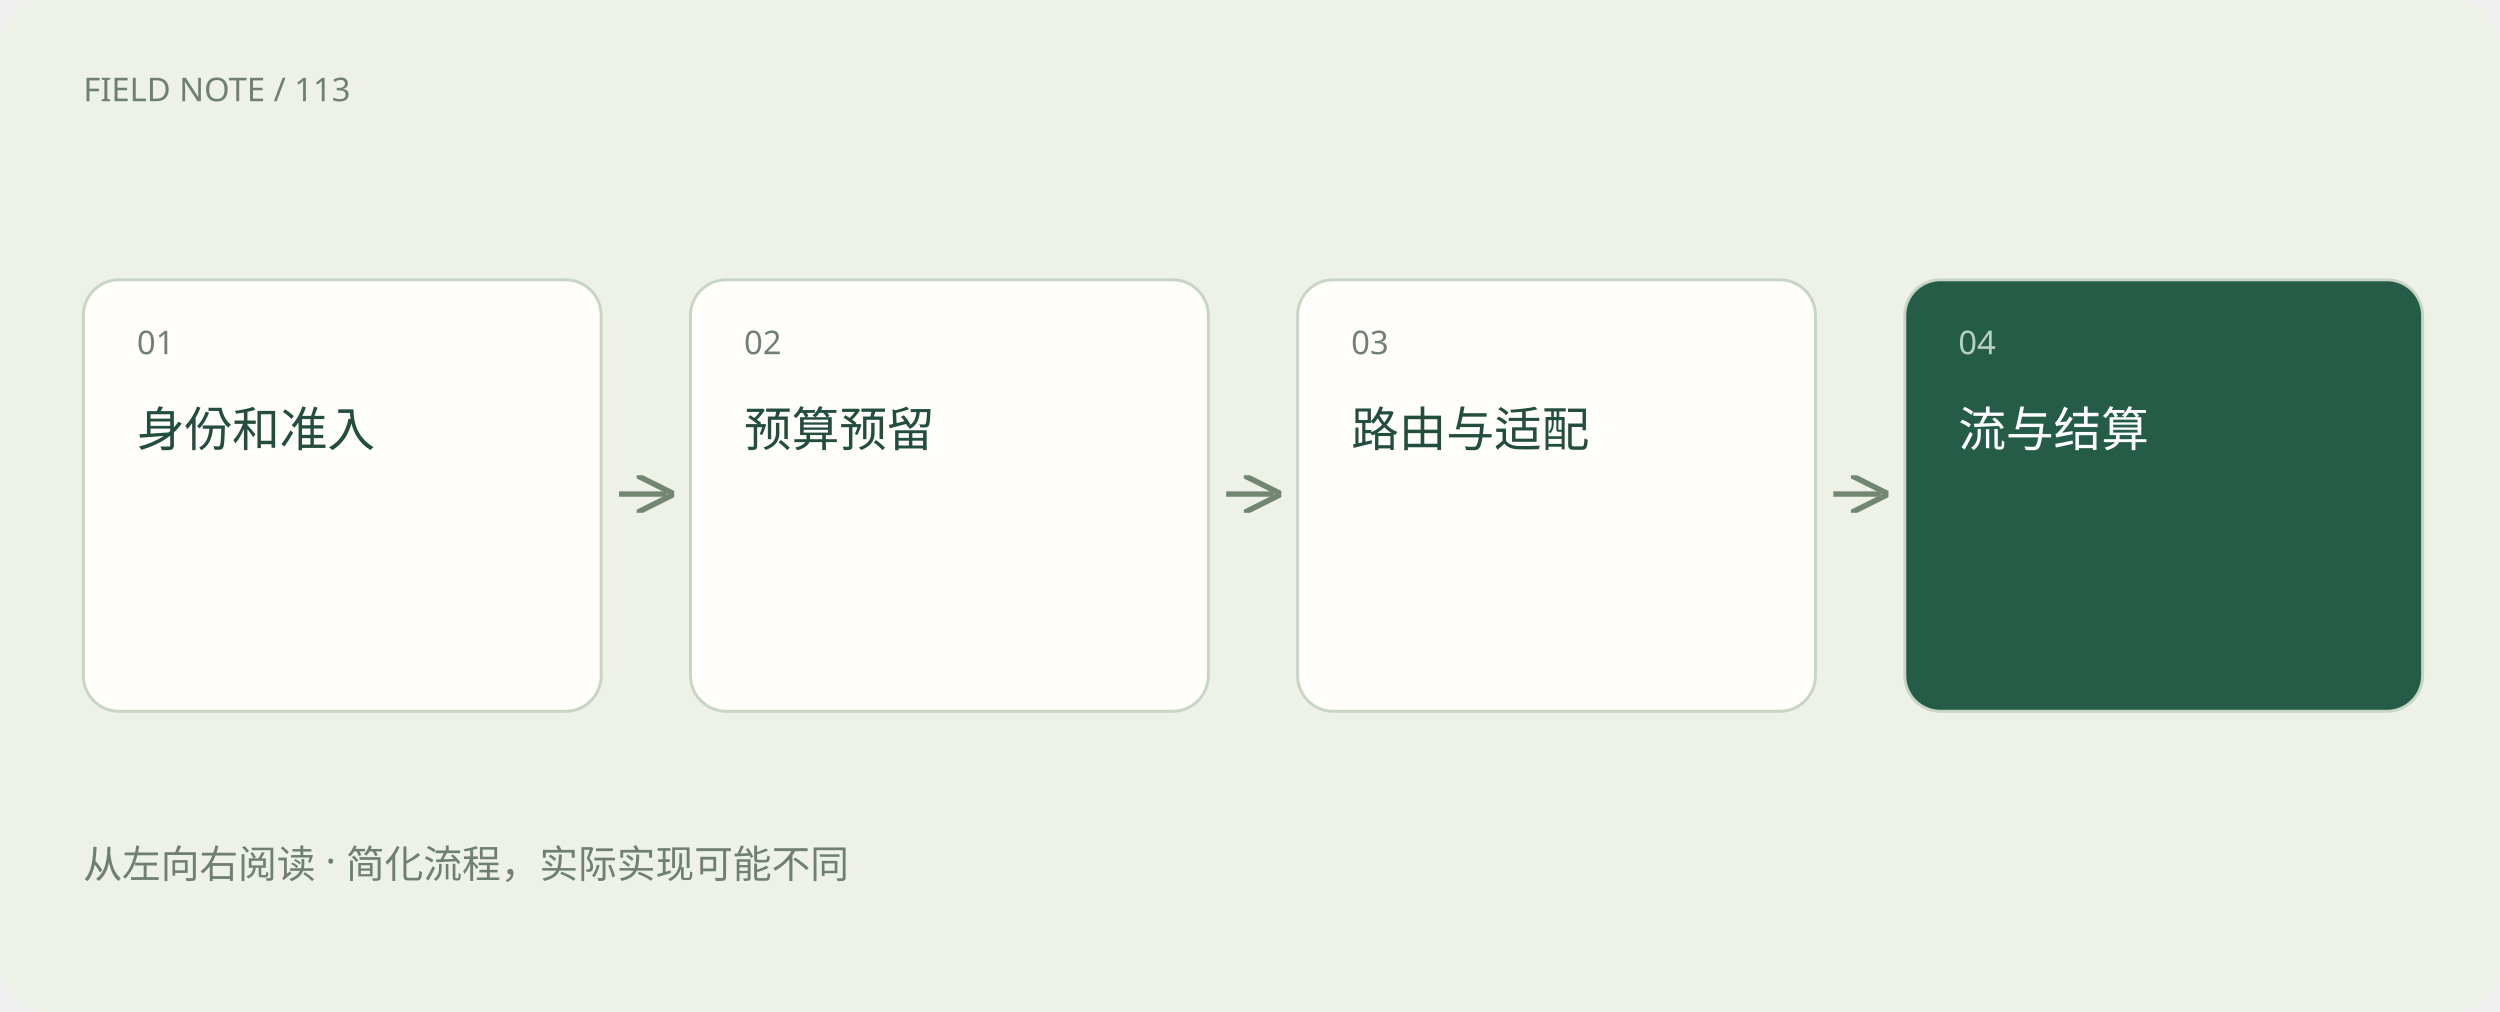
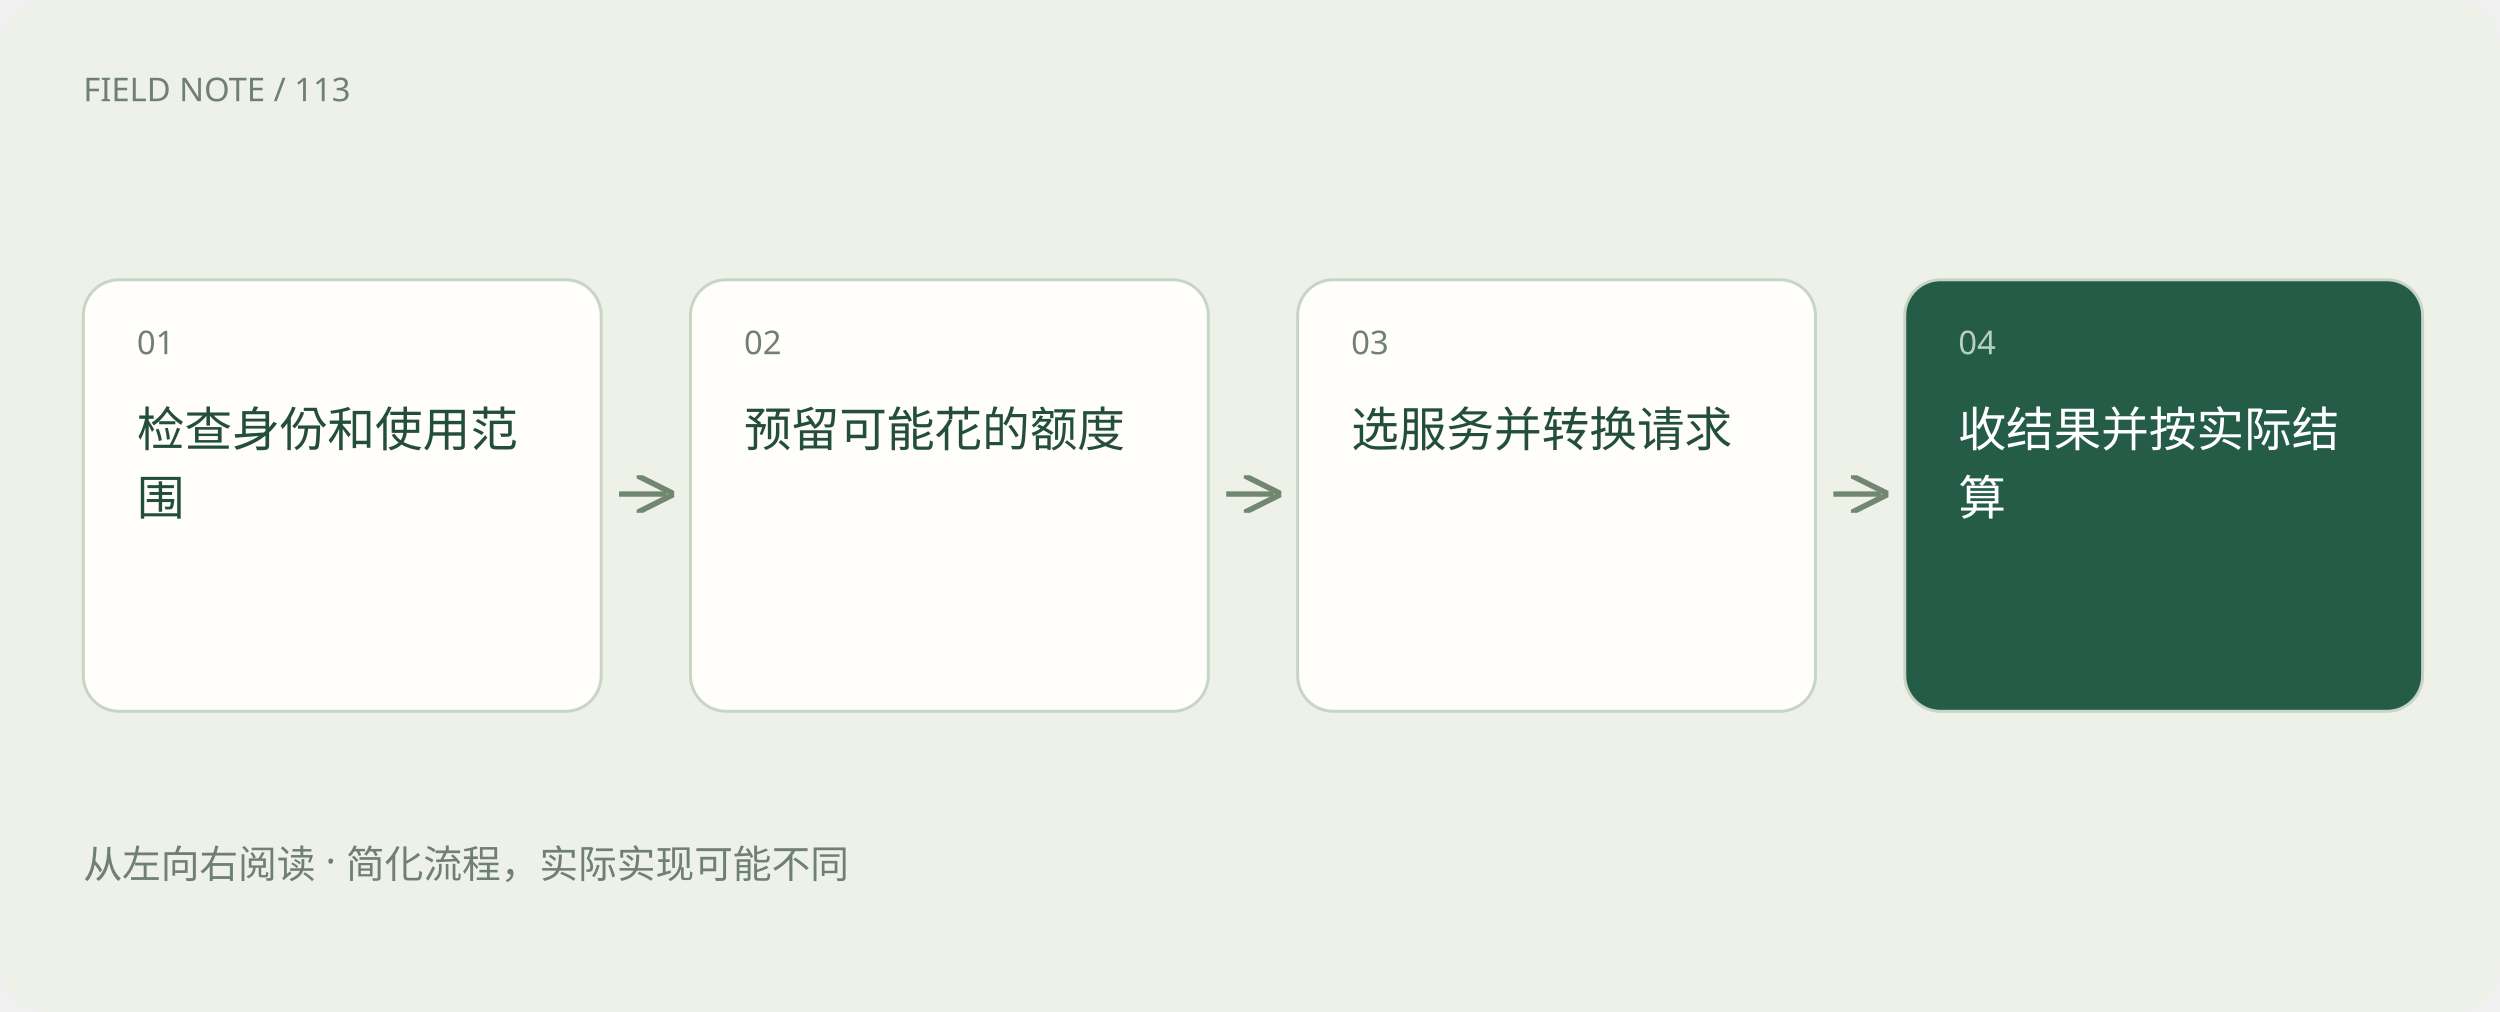
<svg xmlns="http://www.w3.org/2000/svg" viewBox="0 0 840 340" role="img" aria-labelledby="title desc">
  <defs>
    <marker id="arrow" viewBox="0 0 10 10" refX="8" refY="5" markerWidth="7" markerHeight="7" orient="auto">
      <path d="M0 0L10 5L0 10" fill="none" stroke="#718772" stroke-width="1.5" />
    </marker>
  </defs>
  <rect width="840" height="340" rx="16" fill="#edf1e8" />
  <g font-family="PingFang SC,Microsoft YaHei,sans-serif">
    <text x="28" y="34" text-anchor="start" fill="#6f8072" font-size="11">FIELD NOTE / 113</text>
    <rect x="28" y="94" width="174" height="145" rx="12" fill="#fffefa" stroke="#c8d5c6" />
    <text x="46" y="119" text-anchor="start" fill="#6f8072" font-size="11">01</text>
-     <text x="46" y="150" text-anchor="start" fill="#234d3d" font-size="16">身份和准入</text>
+     <text x="46" y="150" text-anchor="start" fill="#234d3d" font-size="16">检查身份和使用范</text>
+     <text x="46" y="173" text-anchor="start" fill="#234d3d" font-size="16">围</text>
    <path d="M208 166 H224" fill="none" stroke="#718772" stroke-width="1.8" marker-end="url(#arrow)" />
    <rect x="232" y="94" width="174" height="145" rx="12" fill="#fffefa" stroke="#c8d5c6" />
    <text x="250" y="119" text-anchor="start" fill="#6f8072" font-size="11">02</text>
-     <text x="250" y="150" text-anchor="start" fill="#234d3d" font-size="16">预算预留</text>
+     <text x="250" y="150" text-anchor="start" fill="#234d3d" font-size="16">预留可能花的额度</text>
    <path d="M412 166 H428" fill="none" stroke="#718772" stroke-width="1.8" marker-end="url(#arrow)" />
    <rect x="436" y="94" width="174" height="145" rx="12" fill="#fffefa" stroke="#c8d5c6" />
    <text x="454" y="119" text-anchor="start" fill="#6f8072" font-size="11">03</text>
-     <text x="454" y="150" text-anchor="start" fill="#234d3d" font-size="16">路由与适配</text>
+     <text x="454" y="150" text-anchor="start" fill="#234d3d" font-size="16">选服务并转换请求</text>
    <path d="M616 166 H632" fill="none" stroke="#718772" stroke-width="1.8" marker-end="url(#arrow)" />
    <rect x="640" y="94" width="174" height="145" rx="12" fill="#245c48" stroke="#c8d5c6" />
    <text x="658" y="119" text-anchor="start" fill="#b5d1bf" font-size="11">04</text>
-     <text x="658" y="150" text-anchor="start" fill="#fff" font-size="16">流与结算</text>
+     <text x="658" y="150" text-anchor="start" fill="#fff" font-size="16">收结果并按实际结</text>
+     <text x="658" y="173" text-anchor="start" fill="#fff" font-size="16">算</text>
    <text x="28" y="295" text-anchor="start" fill="#6f8072" font-size="13">从左向右阅读 · 简化流程，实际实现可能不同</text>
  </g>
</svg>
